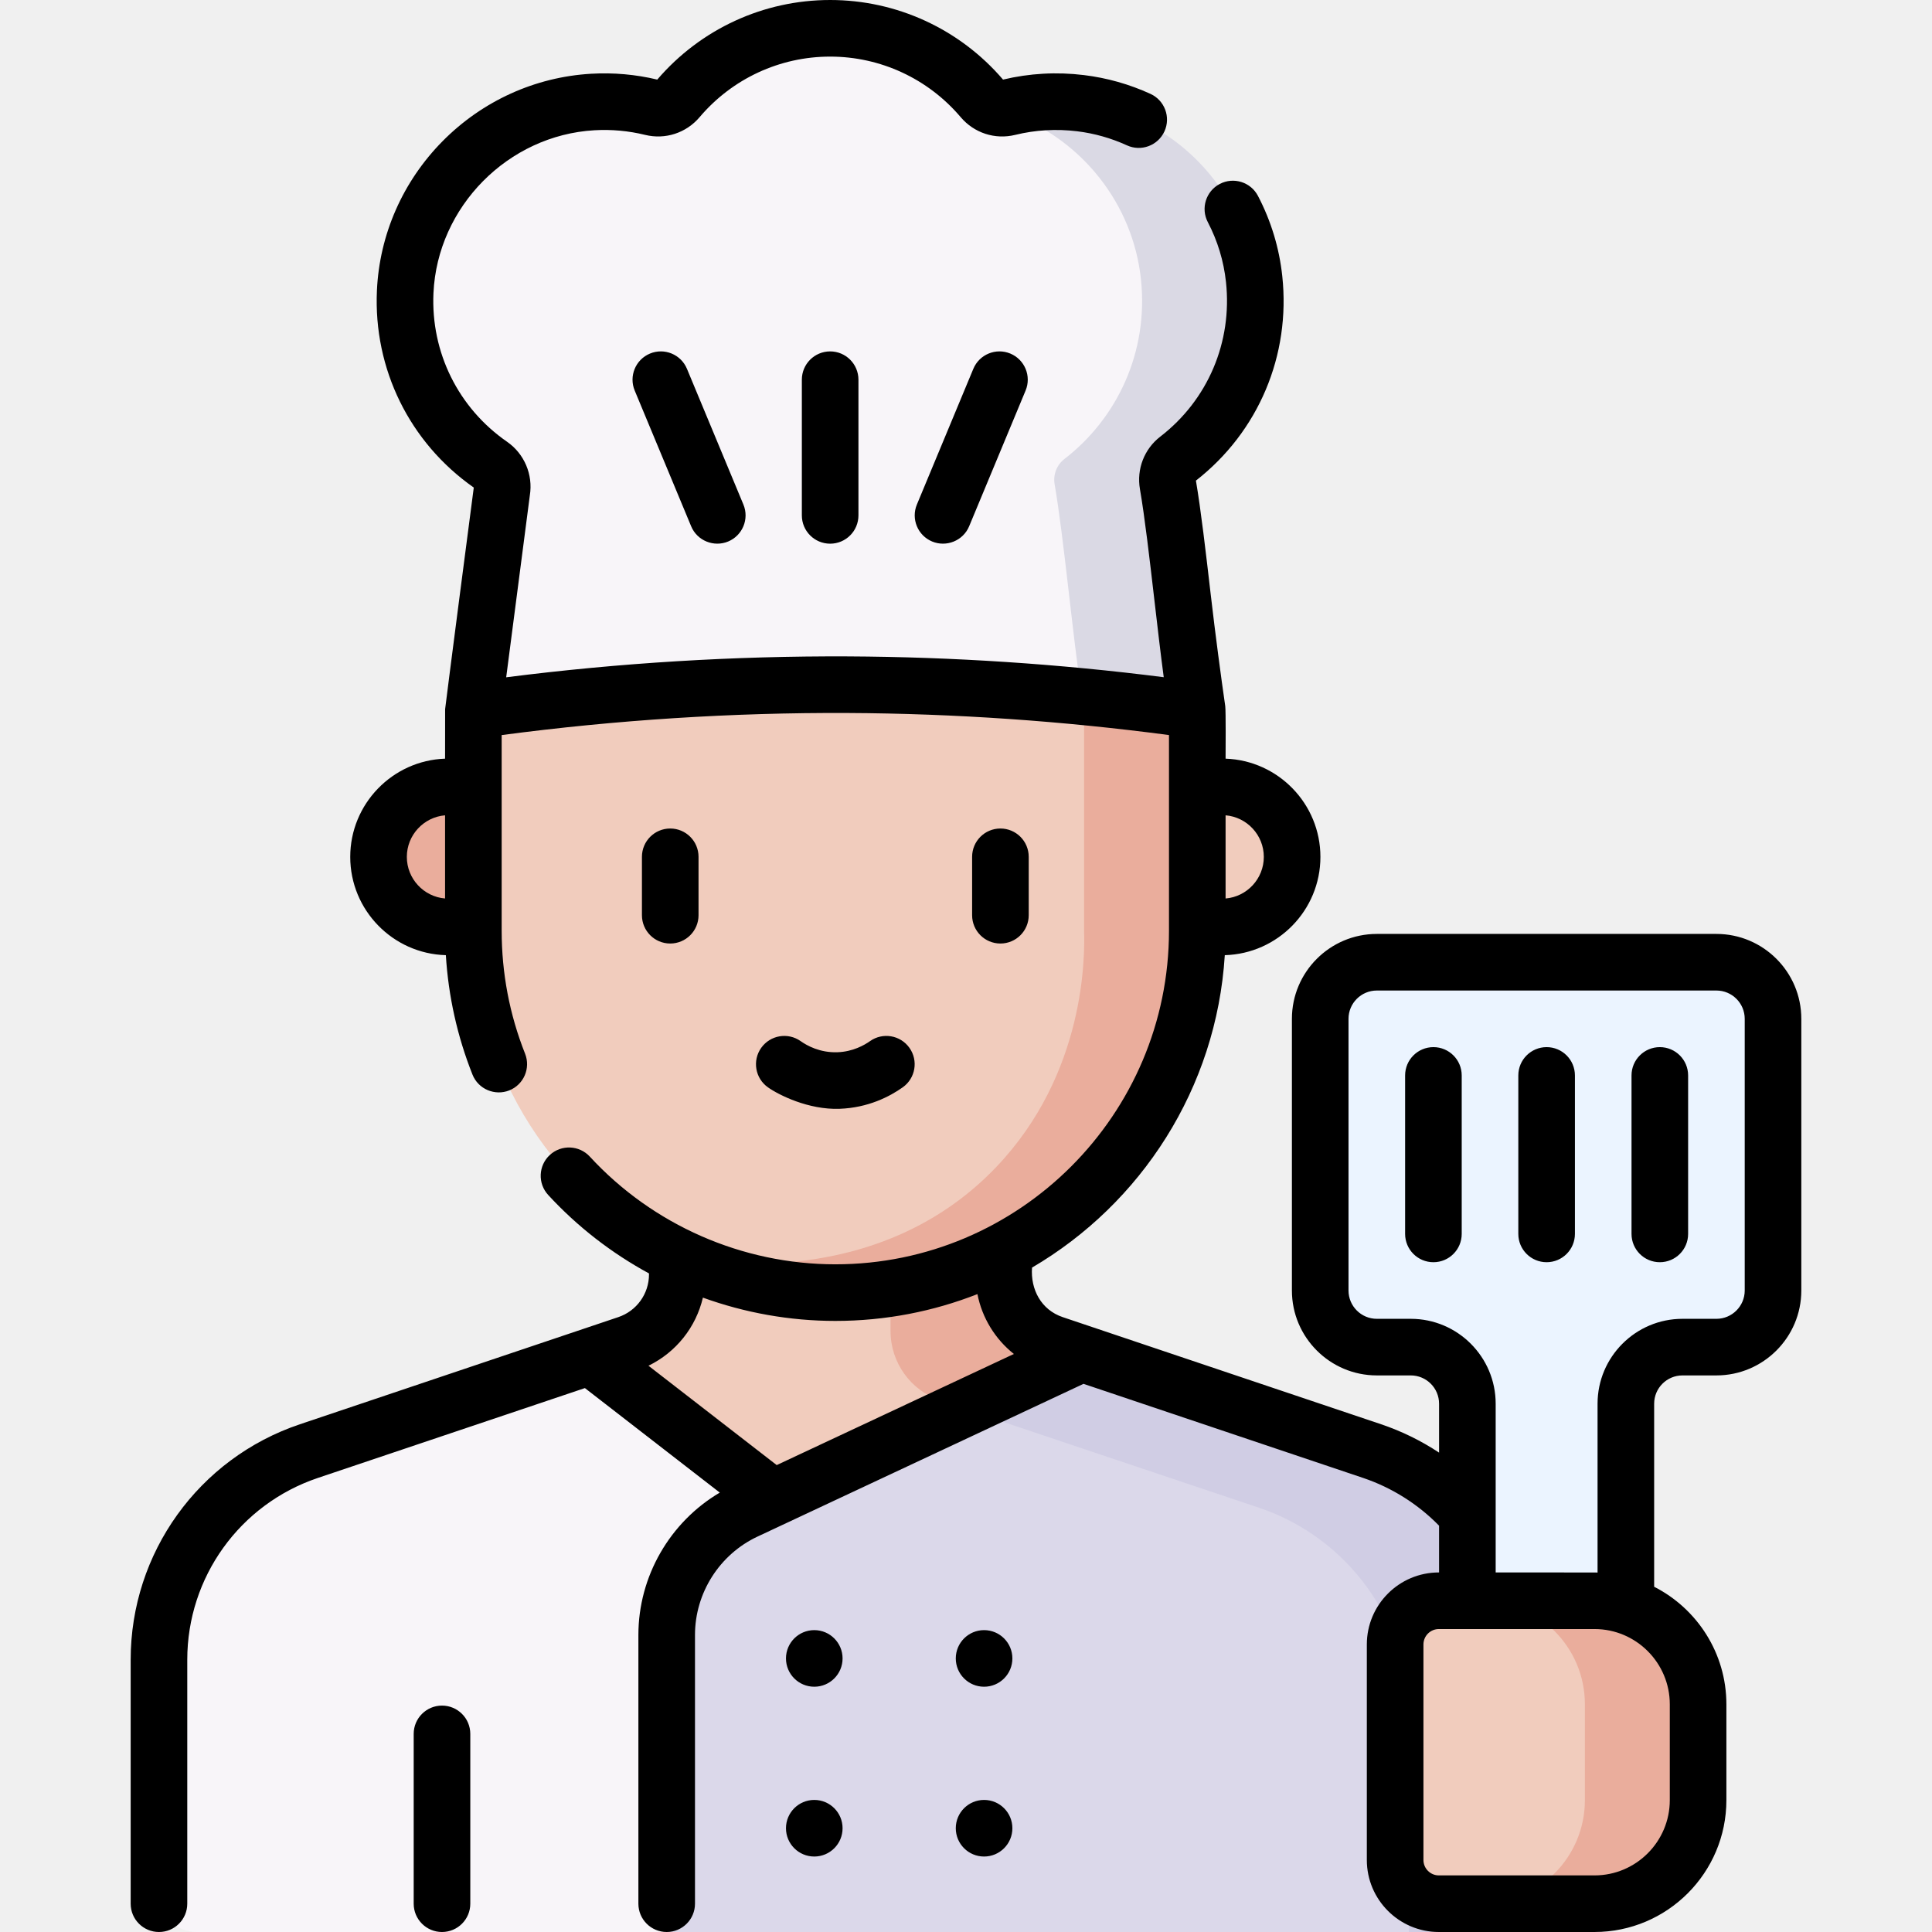
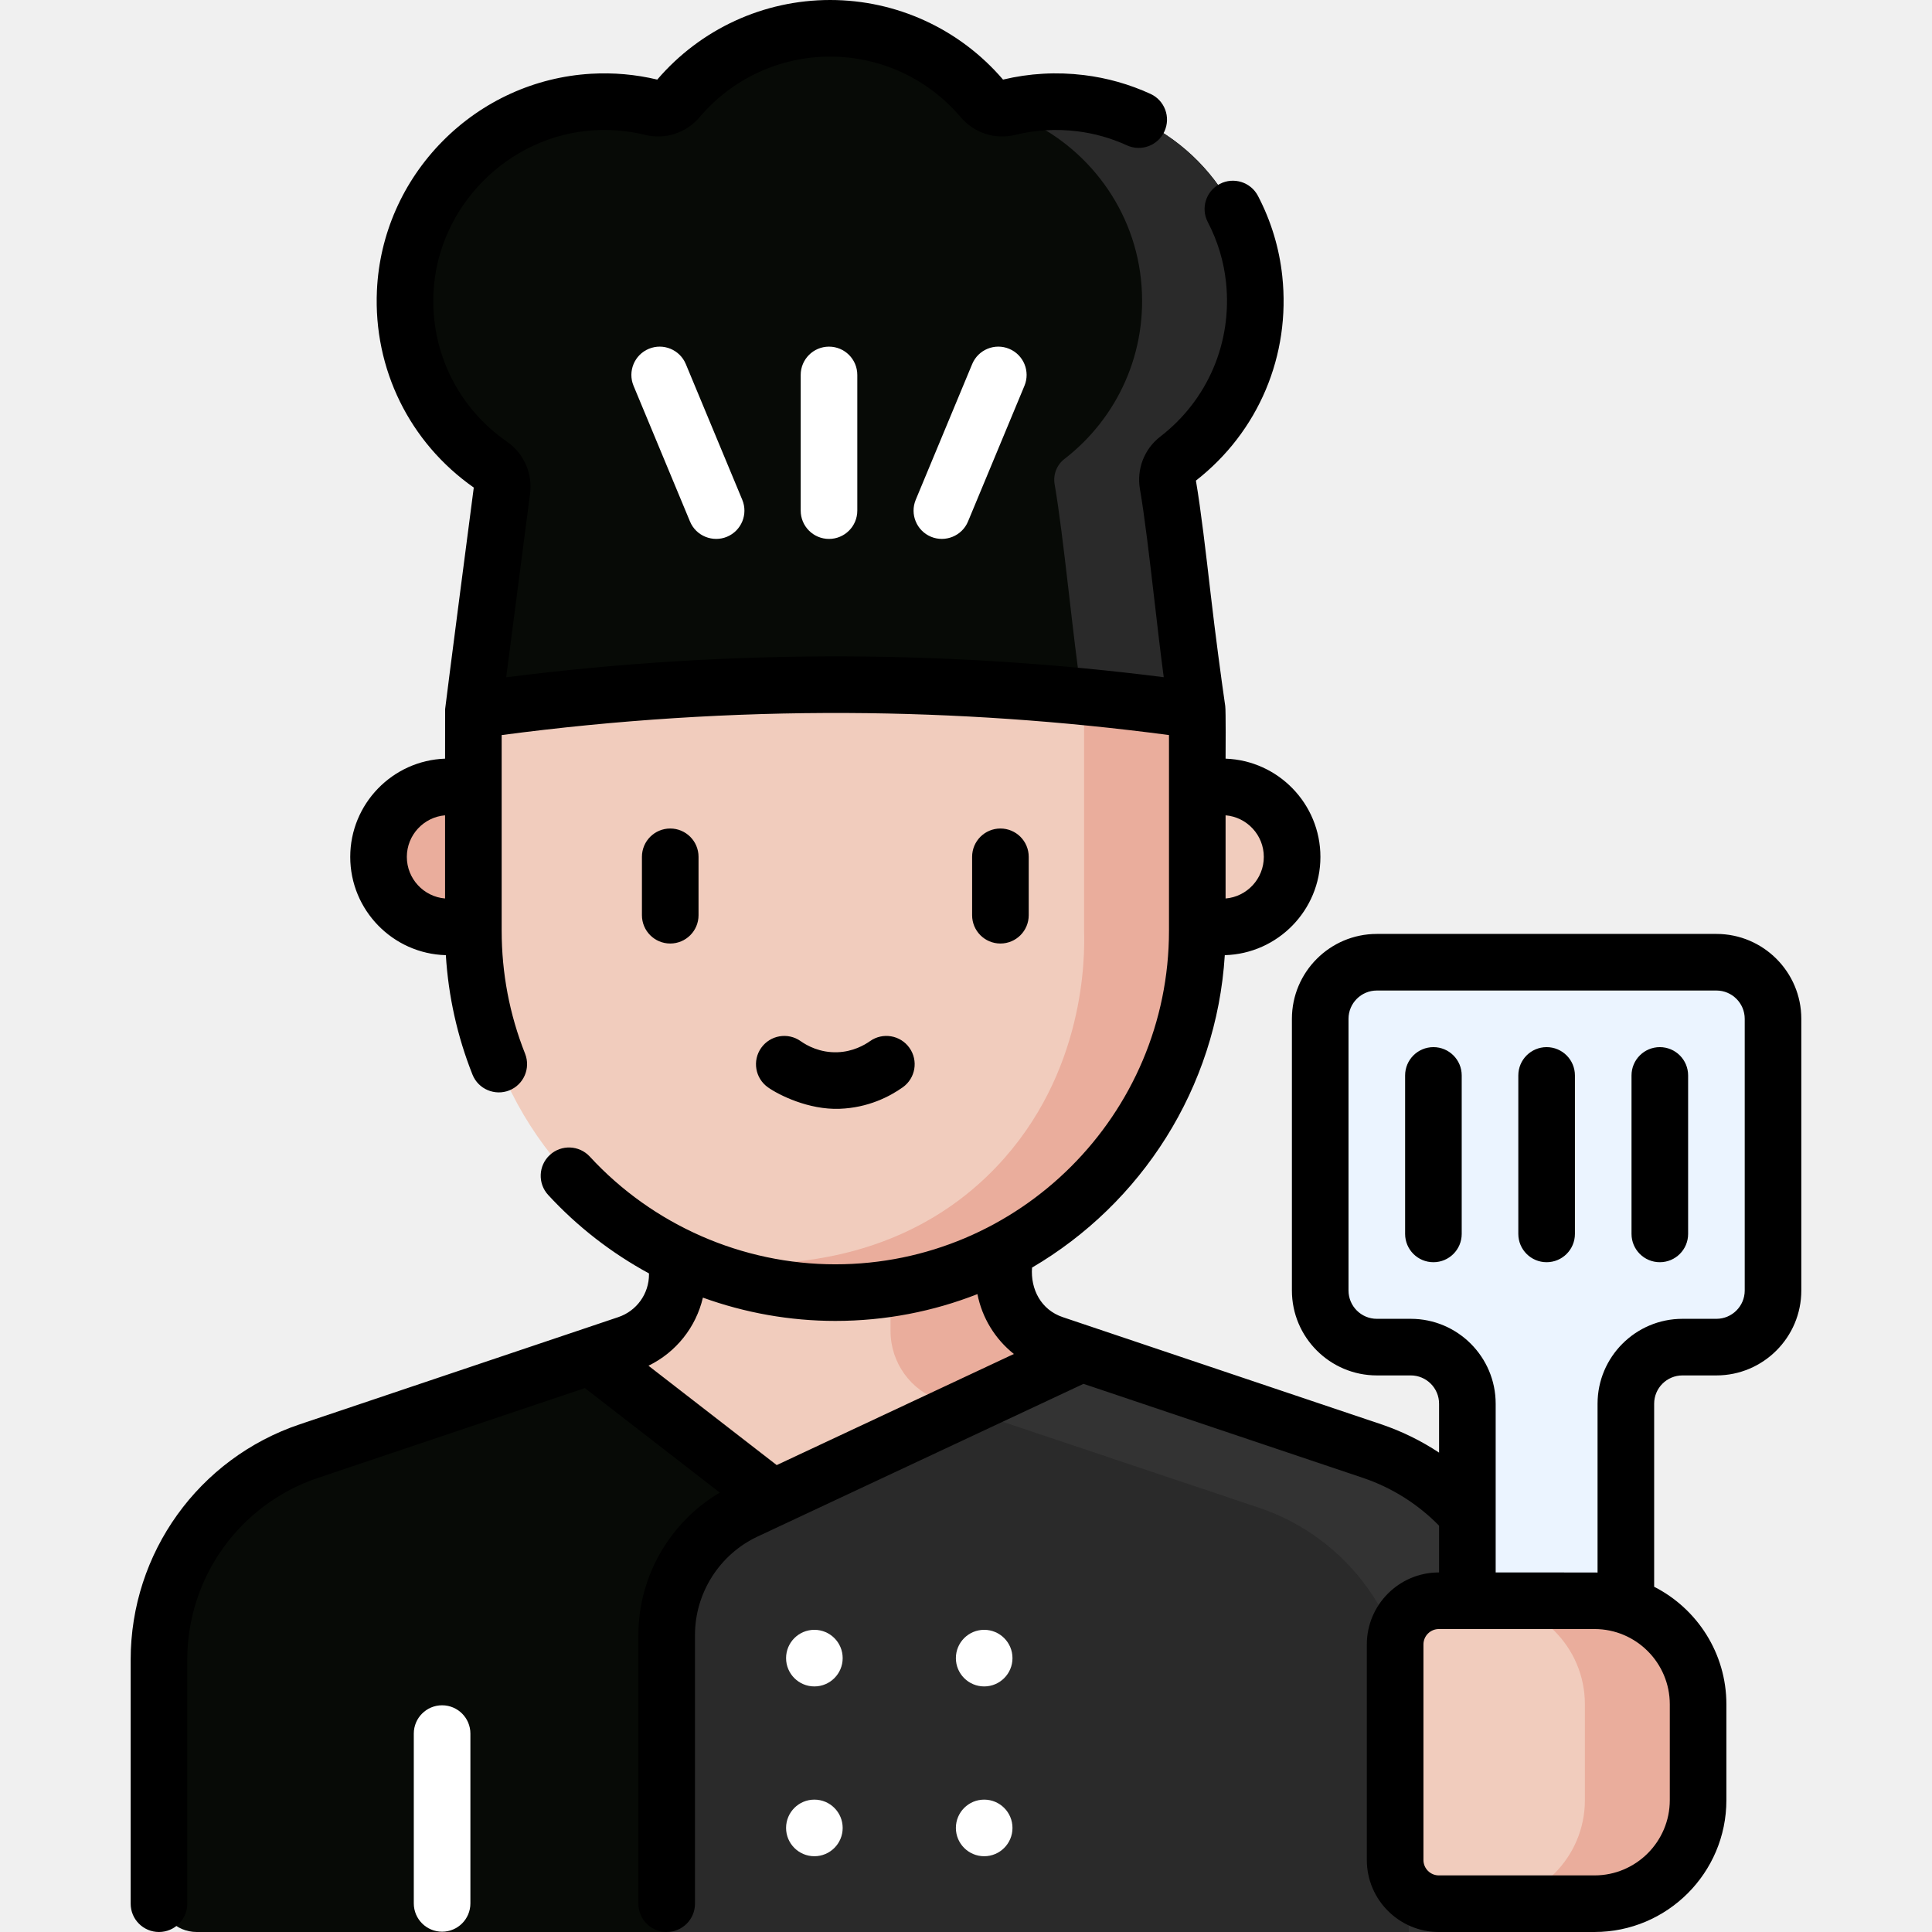
- <svg xmlns="http://www.w3.org/2000/svg" id="Layer_1" enable-background="new 0 0 512 512" height="512" viewBox="0 0 512 512" width="512">
-   <g>
-     <g>
-       <g>
-         <g>
-           <g>
-             <path d="m403.36 502v-62.164c0-25.042-15.987-47.288-39.721-55.274l-84.399-28.399c-7.911-2.662-13.24-10.078-13.24-18.425v-31.656h-86.507v31.656c0 8.347-5.329 15.763-13.24 18.425l-84.399 28.399c-23.734 7.986-39.721 30.232-39.721 55.274v62.164c0 5.523 4.477 10 10 10h341.227c5.523 0 10-4.477 10-10z" fill="#f8f5f9" />
-           </g>
-         </g>
-         <path d="m286.682 358.667-22.442-2.504c-7.911-2.662-13.24-10.078-13.24-18.425v-31.656h-71.507v31.656c0 8.347-5.329 15.763-13.24 18.425l-9.827 3.306 48.439 37.531z" fill="#f1ccbd" />
-         <path d="m236 306.083v46.656c0 8.347 5.329 15.763 13.24 18.425l6.269 2.109 31.173-14.605-7.442-2.504c-7.911-2.662-13.24-10.078-13.24-18.425v-31.656z" fill="#eaad9c" />
-         <g>
-           <path d="m222.747 337.376s-30.601 1.732-43.255-4.419c-31.992-15.55-54.044-48.361-54.044-86.322v-58.401l95.922-44.87 95.922 44.87v58.401c0 36.862-20.793 68.867-51.289 84.928-13.332 7.021-27.142 5.813-43.256 5.813z" fill="#f1ccbd" />
-           <path d="m287.292 173.234v73.401c.199 6.485.481 37.723-23.267 62.628-33.279 34.901-82.167 24.248-84.532 23.691 7.276 3.491 18.647 7.885 33.179 9.212 0 0 4.453.391 8.698.391 52.977 0 95.922-42.946 95.922-95.922v-58.401z" fill="#eaad9c" />
-           <path d="m323.864 245.649h-6.571v-37.119h6.571c10.25 0 18.56 8.309 18.56 18.56 0 10.25-8.31 18.559-18.56 18.559z" fill="#f1ccbd" />
-           <path d="m118.876 245.649h6.571v-37.119h-6.571c-10.25 0-18.56 8.309-18.56 18.56.001 10.25 8.31 18.559 18.56 18.559z" fill="#eaad9c" />
-           <path d="" style="fill:#fff;stroke:#000;stroke-width:15;stroke-linecap:round;stroke-linejoin:round;stroke-miterlimit:10" />
-           <path d="" style="fill:#fff;stroke:#000;stroke-width:15;stroke-linecap:round;stroke-linejoin:round;stroke-miterlimit:10" />
-           <path d="m332.357 73.948c-2.597-24.2-21.835-43.654-45.995-46.604-6.653-.813-13.085-.36-19.114 1.119-2.558.628-5.24-.264-6.944-2.273-9.692-11.43-24.147-18.69-40.306-18.69s-30.615 7.26-40.306 18.69c-1.703 2.008-4.386 2.901-6.943 2.273-4.981-1.222-10.236-1.743-15.663-1.43-26.852 1.552-48.49 23.437-49.705 50.306-.86 19.021 8.347 35.939 22.737 45.907 2.228 1.543 3.345 4.247 2.877 6.916l-7.547 58.072c28.668-4.079 62.044-6.963 99.225-6.783 34.474.167 65.59 2.937 92.62 6.783-2.602-14.98-5.205-44.917-7.807-59.897-.44-2.535.543-5.116 2.581-6.688 13.943-10.753 22.371-28.306 20.29-47.701z" fill="#f8f5f9" />
-           <g>
-             <path d="m267.248 28.463c-.003.85.531 1.598 1.325 1.899 18.207 6.918 31.661 23.662 33.789 43.628 2.064 19.368-6.352 36.895-20.272 47.642-2.043 1.577-3.047 4.155-2.605 6.698 2.406 13.847 4.813 40.478 7.219 56.26 10.695 1.031 20.909 2.267 30.589 3.644-2.603-14.984-5.206-44.931-7.809-59.908-.441-2.534.544-5.105 2.582-6.676 13.933-10.745 22.36-28.279 20.297-47.656-2.564-24.078-21.605-43.499-45.619-46.603-6.79-.877-13.352-.436-19.496 1.072z" fill="#dad9e4" />
-           </g>
-         </g>
-         <path d="m363.639 384.562-76.957-25.894-89.109 41.749c-12.749 5.973-20.893 18.782-20.893 32.861v71.222 7.5h216.68c5.523 0 10-4.477 10-10v-62.164c0-25.042-15.986-47.288-39.721-55.274z" fill="#dbd8ea" />
-         <path d="m333.639 399.562c23.734 7.986 39.721 30.233 39.721 55.274v57.164h20c5.523 0 10-4.477 10-10v-62.164c0-25.042-15.986-47.288-39.721-55.274l-76.957-25.894-31.272 14.652z" fill="#d0cde4" />
-         <g>
-           <g>
-             <path d="m349.87 270v72c0 8.284 6.716 15 15 15h9c8.284 0 15 6.716 15 15v90c0 8.284 6.716 15 15 15h12c8.284 0 15-6.716 15-15v-90c0-8.284 6.716-15 15-15h9c8.284 0 15-6.716 15-15v-72c0-8.284-6.716-15-15-15h-90c-8.284 0-15 6.716-15 15z" fill="#ebf4ff" />
-           </g>
-           <path d="m422.566 504.5h-41.257c-6.396 0-11.582-5.185-11.582-11.582v-57.123c0-6.396 5.185-11.582 11.582-11.582h41.257c15.159 0 27.447 12.288 27.447 27.447v25.392c0 15.16-12.288 27.448-27.447 27.448z" fill="#f1ccbd" />
-           <path d="m422.566 424.214h-30c15.159 0 27.447 12.289 27.447 27.447v25.392c0 15.158-12.288 27.447-27.447 27.447h30c15.159 0 27.447-12.289 27.447-27.447v-25.392c0-15.158-12.288-27.447-27.447-27.447z" fill="#eaad9c" />
-         </g>
-       </g>
-     </g>
-     <path d="m117.133 452c-4.143 0-7.5 3.357-7.5 7.5v45c0 4.143 3.357 7.5 7.5 7.5s7.5-3.357 7.5-7.5v-45c0-4.143-3.358-7.5-7.5-7.5zm98.658 25c-4.142 0-7.5 3.358-7.5 7.5s3.358 7.5 7.5 7.5 7.5-3.358 7.5-7.5-3.358-7.5-7.5-7.5zm45 0c-4.142 0-7.5 3.358-7.5 7.5s3.358 7.5 7.5 7.5 7.5-3.358 7.5-7.5-3.358-7.5-7.5-7.5zm-45-45c-4.142 0-7.5 3.358-7.5 7.5s3.358 7.5 7.5 7.5 7.5-3.358 7.5-7.5-3.358-7.5-7.5-7.5zm45 0c-4.142 0-7.5 3.358-7.5 7.5s3.358 7.5 7.5 7.5 7.5-3.358 7.5-7.5-3.358-7.5-7.5-7.5zm194.079-184.5h-90c-12.406 0-22.5 10.094-22.5 22.5v72c0 12.406 10.094 22.5 22.5 22.5h9c4.136 0 7.5 3.364 7.5 7.5v12.959c-4.747-3.141-9.901-5.674-15.339-7.508l-84.4-28.399c-5.727-1.931-8.555-7.347-8.131-13.124 28.896-16.937 48.885-47.495 51.083-82.798 14.037-.383 25.341-11.913 25.341-26.041 0-14.058-11.191-25.544-25.131-26.036.013-1.469.084-12.72-.09-13.92-1.089-7.531-2.576-18.588-3.864-29.711-1.273-10.993-2.59-22.356-3.909-30.053 16.592-12.948 25.142-33.189 22.884-54.221-.797-7.436-2.963-14.577-6.438-21.229-1.918-3.672-6.451-5.092-10.12-3.175-3.671 1.918-5.093 6.448-3.175 10.12 2.601 4.979 4.222 10.322 4.818 15.884 1.709 15.922-4.801 31.234-17.412 40.961-4.247 3.274-6.313 8.604-5.392 13.911 1.266 7.28 2.576 18.591 3.844 29.528.807 6.967 1.632 14.083 2.463 20.319-27.711-3.527-55.818-5.382-83.693-5.517-30.173-.134-60.586 1.716-90.563 5.541l6.268-48.229c.883-5.477-1.469-11.025-6.025-14.182-12.932-8.958-20.228-23.688-19.517-39.404 1.034-22.878 19.767-41.835 42.645-43.157 4.538-.261 9.063.151 13.445 1.227 5.338 1.308 10.878-.494 14.45-4.707 8.644-10.192 21.25-16.039 34.586-16.039 13.335 0 25.941 5.847 34.586 16.04 3.571 4.212 9.106 6.016 14.451 4.707 5.353-1.313 10.875-1.635 16.417-.959 4.566.558 9.006 1.813 13.196 3.73 3.769 1.724 8.217.068 9.94-3.698 1.725-3.767.068-8.217-3.698-9.94-5.594-2.561-11.521-4.236-17.619-4.98-7.226-.885-14.445-.482-21.456 1.193-11.494-13.409-28.174-21.093-45.817-21.093-17.644 0-34.323 7.683-45.817 21.093-5.725-1.368-11.621-1.893-17.529-1.547-14.844.857-28.824 7.205-39.368 17.874-10.547 10.672-16.725 24.728-17.396 39.58-.94 20.784 8.649 40.274 25.667 52.209-.106.596-7.569 58.157-7.592 58.721-.013.33-.026 12.781-.015 13.123-13.94.492-25.131 11.979-25.131 26.036 0 14.127 11.302 25.656 25.337 26.041.672 10.89 3.032 21.507 7.055 31.64 1.546 3.896 5.968 5.699 9.737 4.204 3.851-1.527 5.732-5.888 4.204-9.737-4.115-10.37-6.202-21.339-6.202-32.602v-51.833c30.327-4.013 61.129-5.994 91.689-5.851 28.373.137 56.983 2.119 85.156 5.847v51.837c0 48.756-39.666 88.422-88.423 88.422-24.644 0-48.357-10.403-65.062-28.542-2.806-3.046-7.551-3.243-10.598-.436-3.047 2.806-3.242 7.55-.436 10.598 7.759 8.425 16.814 15.417 26.715 20.793v.27c0 5.13-3.268 9.676-8.132 11.312l-84.401 28.4c-26.813 9.027-44.827 34.1-44.827 62.388v64.66c0 4.143 3.357 7.5 7.5 7.5s7.5-3.357 7.5-7.5v-64.66c0-21.843 13.91-41.201 34.612-48.172l70.763-23.811 35.747 27.697c-13.223 7.805-21.572 22.194-21.572 37.724v71.222c0 4.143 3.357 7.5 7.5 7.5s7.5-3.357 7.5-7.5v-71.223c0-11.119 6.506-21.353 16.574-26.069l86.39-40.475 74.097 24.933c7.627 2.573 14.527 6.932 20.128 12.656v12.392h-.062c-10.521 0-19.081 8.561-19.081 19.082v57.122c0 10.521 8.56 19.082 19.081 19.082h41.258c19.27 0 34.946-15.678 34.946-34.947v-25.392c0-13.583-7.795-25.374-19.143-31.154v-48.507c0-4.136 3.364-7.5 7.5-7.5h9c12.406 0 22.5-10.094 22.5-22.5v-72c.003-12.406-10.091-22.5-22.497-22.5zm-130.077-31.432c5.665.473 10.131 5.235 10.131 11.021s-4.466 10.548-10.131 11.021zm-206.846 22.041c-5.665-.473-10.131-5.235-10.131-11.021s4.466-10.548 10.131-11.021zm87.888 150.154-33.983-26.33c7.319-3.562 12.593-10.214 14.425-18.048 11.161 4.033 23.031 6.172 35.094 6.172 13.281 0 25.982-2.523 37.657-7.104 1.242 6.308 4.691 11.916 9.66 15.862zm236.678 63.398v25.392c0 10.999-8.948 19.947-19.946 19.947h-41.258c-2.25 0-4.081-1.831-4.081-4.082v-57.122c0-2.251 1.831-4.082 4.081-4.082h41.258c10.997 0 19.946 8.948 19.946 19.947zm19.857-109.661c0 4.136-3.364 7.5-7.5 7.5h-9c-12.406 0-22.5 10.094-22.5 22.5v44.734c-.724-.032-26.208-.017-27-.021v-44.713c0-12.406-10.094-22.5-22.5-22.5h-9c-4.136 0-7.5-3.364-7.5-7.5v-72c0-4.136 3.364-7.5 7.5-7.5h90c4.136 0 7.5 3.364 7.5 7.5zm-249.872-241.376v35.958c0 4.143 3.357 7.5 7.5 7.5s7.5-3.357 7.5-7.5v-35.958c0-4.143-3.357-7.5-7.5-7.5s-7.5 3.357-7.5 7.5zm45.444-2.88-14.956 35.958c-1.591 3.824.22 8.214 4.045 9.805 3.738 1.555 8.199-.172 9.805-4.045l14.956-35.958c1.591-3.824-.22-8.214-4.045-9.805-3.824-1.591-8.214.22-9.805 4.045zm14.679 144.799v-15.479c0-4.143-3.357-7.5-7.5-7.5s-7.5 3.357-7.5 7.5v15.479c0 4.143 3.357 7.5 7.5 7.5s7.5-3.357 7.5-7.5zm107.249 34.957c-4.143 0-7.5 3.357-7.5 7.5v42c0 4.143 3.357 7.5 7.5 7.5s7.5-3.357 7.5-7.5v-42c0-4.143-3.357-7.5-7.5-7.5zm-207.622-183.801c-3.825 1.591-5.636 5.98-4.045 9.805l14.956 35.958c1.606 3.872 6.058 5.603 9.805 4.045 3.825-1.591 5.636-5.98 4.045-9.805l-14.956-35.958c-1.591-3.825-5.981-5.635-9.805-4.045zm237.622 183.801c-4.143 0-7.5 3.357-7.5 7.5v42c0 4.143 3.357 7.5 7.5 7.5s7.5-3.357 7.5-7.5v-42c0-4.143-3.357-7.5-7.5-7.5zm30 0c-4.143 0-7.5 3.357-7.5 7.5v42c0 4.143 3.357 7.5 7.5 7.5s7.5-3.357 7.5-7.5v-42c0-4.143-3.357-7.5-7.5-7.5zm-217.393 16.345c7.604-.272 13.312-3.249 16.761-5.698 3.378-2.398 4.172-7.08 1.773-10.457-2.396-3.377-7.079-4.172-10.457-1.773-1.457 1.034-4.514 2.792-8.615 2.938-4.661.166-8.105-1.772-9.759-2.943-3.382-2.396-8.062-1.594-10.455 1.785-2.395 3.38-1.595 8.062 1.785 10.455 2.86 2.025 10.757 5.987 18.967 5.693zm-37.358-51.302v-15.479c0-4.143-3.357-7.5-7.5-7.5s-7.5 3.357-7.5 7.5v15.479c0 4.143 3.357 7.5 7.5 7.5s7.5-3.357 7.5-7.5z" />
-   </g>
+ <svg xmlns="http://www.w3.org/2000/svg" enable-background="new 0 0 512 512" height="512" viewBox="0 0 512 512" width="512">
+   <path d="m403.36 502v-62.164c0-25.042-15.987-47.288-39.721-55.274l-84.399-28.399c-7.911-2.662-13.24-10.078-13.24-18.425v-31.656h-86.507v31.656c0 8.347-5.329 15.763-13.24 18.425l-84.399 28.399c-23.734 7.986-39.721 30.232-39.721 55.274v62.164c0 5.523 4.477 10 10 10h341.227c5.523 0 10-4.477 10-10z" fill="#070a06" />
+   <path d="m286.682 358.667-22.442-2.504c-7.911-2.662-13.24-10.078-13.24-18.425v-31.656h-71.507v31.656c0 8.347-5.329 15.763-13.24 18.425l-9.827 3.306 48.439 37.531z" fill="#f1ccbd" />
+   <path d="m236 306.083v46.656c0 8.347 5.329 15.763 13.24 18.425l6.269 2.109 31.173-14.605-7.442-2.504c-7.911-2.662-13.24-10.078-13.24-18.425v-31.656z" fill="#eaad9c" />
+   <path d="m222.747 337.376s-30.601 1.732-43.255-4.419c-31.992-15.55-54.044-48.361-54.044-86.322v-58.401l95.922-44.87 95.922 44.87v58.401c0 36.862-20.793 68.867-51.289 84.928-13.332 7.021-27.142 5.813-43.256 5.813z" fill="#f1ccbd" />
+   <path d="m287.292 173.234v73.401c.199 6.485.481 37.723-23.267 62.628-33.279 34.901-82.167 24.248-84.532 23.691 7.276 3.491 18.647 7.885 33.179 9.212 0 0 4.453.391 8.698.391 52.977 0 95.922-42.946 95.922-95.922v-58.401z" fill="#eaad9c" />
+   <path d="m323.864 245.649h-6.571v-37.119h6.571c10.25 0 18.56 8.309 18.56 18.56 0 10.25-8.31 18.559-18.56 18.559z" fill="#f1ccbd" />
+   <path d="m118.876 245.649h6.571v-37.119h-6.571c-10.25 0-18.56 8.309-18.56 18.56.001 10.25 8.31 18.559 18.56 18.559z" fill="#eaad9c" />
+   <path d="m332.357 73.948c-2.597-24.2-21.835-43.654-45.995-46.604-6.653-.813-13.085-.36-19.114 1.119-2.558.628-5.24-.264-6.944-2.273-9.692-11.43-24.147-18.69-40.306-18.69s-30.615 7.26-40.306 18.69c-1.703 2.008-4.386 2.901-6.943 2.273-4.981-1.222-10.236-1.743-15.663-1.43-26.852 1.552-48.49 23.437-49.705 50.306-.86 19.021 8.347 35.939 22.737 45.907 2.228 1.543 3.345 4.247 2.877 6.916l-7.547 58.072c28.668-4.079 62.044-6.963 99.225-6.783 34.474.167 65.59 2.937 92.62 6.783-2.602-14.98-5.205-44.917-7.807-59.897-.44-2.535.543-5.116 2.581-6.688 13.943-10.753 22.371-28.306 20.29-47.701z" fill="#070a06" />
+   <path d="m267.248 28.463c-.003.85.531 1.598 1.325 1.899 18.207 6.918 31.661 23.662 33.789 43.628 2.064 19.368-6.352 36.895-20.272 47.642-2.043 1.577-3.047 4.155-2.605 6.698 2.406 13.847 4.813 40.478 7.219 56.26 10.695 1.031 20.909 2.267 30.589 3.644-2.603-14.984-5.206-44.931-7.809-59.908-.441-2.534.544-5.105 2.582-6.676 13.933-10.745 22.36-28.279 20.297-47.656-2.564-24.078-21.605-43.499-45.619-46.603-6.79-.877-13.352-.436-19.496 1.072z" fill="#2a2a2a" />
+   <path d="m363.639 384.562-76.957-25.894-89.109 41.749c-12.749 5.973-20.893 18.782-20.893 32.861v71.222 7.5h216.68c5.523 0 10-4.477 10-10v-62.164c0-25.042-15.986-47.288-39.721-55.274z" fill="#2a2a2a" />
+   <path d="m333.639 399.562c23.734 7.986 39.721 30.233 39.721 55.274v57.164h20c5.523 0 10-4.477 10-10v-62.164c0-25.042-15.986-47.288-39.721-55.274l-76.957-25.894-31.272 14.652z" fill="#333333" />
+   <path d="m349.87 270v72c0 8.284 6.716 15 15 15h9c8.284 0 15 6.716 15 15v90c0 8.284 6.716 15 15 15h12c8.284 0 15-6.716 15-15v-90c0-8.284 6.716-15 15-15h9c8.284 0 15-6.716 15-15v-72c0-8.284-6.716-15-15-15h-90c-8.284 0-15 6.716-15 15z" fill="#ebf4ff" />
+   <path d="m422.566 504.5h-41.257c-6.396 0-11.582-5.185-11.582-11.582v-57.123c0-6.396 5.185-11.582 11.582-11.582h41.257c15.159 0 27.447 12.288 27.447 27.447v25.392c0 15.16-12.288 27.448-27.447 27.448z" fill="#f1ccbd" />
+   <path d="m422.566 424.214h-30c15.159 0 27.447 12.289 27.447 27.447v25.392c0 15.158-12.288 27.447-27.447 27.447h30c15.159 0 27.447-12.289 27.447-27.447v-25.392c0-15.158-12.288-27.447-27.447-27.447z" fill="#eaad9c" />
+   <path d="M 454.87 247.5 L 364.87 247.5 C 352.464 247.5 342.37 257.594 342.37 270 L 342.37 342 C 342.37 354.406 352.464 364.5 364.87 364.5 L 373.87 364.5 C 378.006 364.5 381.37 367.864 381.37 372 L 381.37 384.959 C 376.623 381.818 371.469 379.285 366.031 377.451 L 281.631 349.052 C 275.904 347.121 273.076 341.705 273.5 335.928 C 302.396 318.991 322.385 288.433 324.583 253.13 C 338.62 252.747 349.924 241.217 349.924 227.089 C 349.924 213.031 338.733 201.545 324.793 201.053 C 324.806 199.584 324.877 188.333 324.703 187.133 C 323.614 179.602 322.127 168.545 320.839 157.422 C 319.566 146.429 318.249 135.066 316.93 127.369 C 333.522 114.421 342.072 94.18 339.814 73.148 C 339.017 65.712 336.851 58.571 333.376 51.919 C 331.458 48.247 326.925 46.827 323.256 48.744 C 319.585 50.662 318.163 55.192 320.081 58.864 C 322.682 63.843 324.303 69.186 324.899 74.748 C 326.608 90.67 320.098 105.982 307.487 115.709 C 303.24 118.983 301.174 124.313 302.095 129.62 C 303.361 136.9 304.671 148.211 305.939 159.148 C 306.746 166.115 307.571 173.231 308.402 179.467 C 280.691 175.94 252.584 174.085 224.709 173.95 C 194.536 173.816 164.123 175.666 134.146 179.491 L 140.414 131.262 C 141.297 125.785 138.945 120.237 134.389 117.08 C 121.457 108.122 114.161 93.392 114.872 77.676 C 115.906 54.798 134.639 35.841 157.517 34.519 C 162.055 34.258 166.58 34.67 170.962 35.746 C 176.3 37.054 181.84 35.252 185.412 31.039 C 194.056 20.847 206.662 15 219.998 15 C 233.333 15 245.939 20.847 254.584 31.04 C 258.155 35.252 263.69 37.056 269.035 35.747 C 274.388 34.434 279.91 34.112 285.452 34.788 C 290.018 35.346 294.458 36.601 298.648 38.518 C 302.417 40.242 306.865 38.586 308.588 34.82 C 310.313 31.053 308.656 26.603 304.89 24.88 C 299.296 22.319 293.369 20.644 287.271 19.9 C 280.045 19.015 272.826 19.418 265.815 21.093 C 254.321 7.684 237.641 0 219.998 0 C 202.354 0 185.675 7.683 174.181 21.093 C 168.456 19.725 162.56 19.2 156.652 19.546 C 141.808 20.403 127.828 26.751 117.284 37.42 C 106.737 48.092 100.559 62.148 99.888 77 C 98.948 97.784 108.537 117.274 125.555 129.209 C 125.449 129.805 117.986 187.366 117.963 187.93 C 117.95 188.26 117.937 200.711 117.948 201.053 C 104.008 201.545 92.817 213.032 92.817 227.089 C 92.817 241.216 104.119 252.745 118.154 253.13 C 118.826 264.02 121.186 274.637 125.209 284.77 C 126.755 288.666 131.177 290.469 134.946 288.974 C 138.797 287.447 140.678 283.086 139.15 279.237 C 135.035 268.867 132.948 257.898 132.948 246.635 L 132.948 194.802 C 163.275 190.789 194.077 188.808 224.637 188.951 C 253.01 189.088 281.62 191.07 309.793 194.798 L 309.793 246.635 C 309.793 295.391 270.127 335.057 221.37 335.057 C 196.726 335.057 173.013 324.654 156.308 306.515 C 153.502 303.469 148.757 303.272 145.71 306.079 C 142.663 308.885 142.468 313.629 145.274 316.677 C 153.033 325.102 162.088 332.094 171.989 337.47 L 171.989 337.74 C 171.989 342.87 168.721 347.416 163.857 349.052 L 79.456 377.452 C 52.643 386.479 34.629 411.552 34.629 439.84 L 34.629 504.5 C 34.629 508.643 37.986 512 42.129 512 C 46.272 512 49.629 508.643 49.629 504.5 L 49.629 439.84 C 49.629 417.997 63.539 398.639 84.241 391.668 L 155.004 367.857 L 190.751 395.554 C 177.528 403.359 169.179 417.748 169.179 433.278 L 169.179 504.5 C 169.179 508.643 172.536 512 176.679 512 C 180.822 512 184.179 508.643 184.179 504.5 L 184.179 433.277 C 184.179 422.158 190.685 411.924 200.753 407.208 L 287.143 366.733 L 361.24 391.666 C 368.867 394.239 375.767 398.598 381.368 404.322 L 381.368 416.714 L 381.306 416.714 C 370.785 416.714 362.225 425.275 362.225 435.796 L 362.225 492.918 C 362.225 503.439 370.785 512 381.306 512 L 422.564 512 C 441.834 512 457.51 496.322 457.51 477.053 L 457.51 451.661 C 457.51 438.078 449.715 426.287 438.367 420.507 L 438.367 372 C 438.367 367.864 441.731 364.5 445.867 364.5 L 454.867 364.5 C 467.273 364.5 477.367 354.406 477.367 342 L 477.367 270 C 477.37 257.594 467.276 247.5 454.87 247.5 Z M 324.793 216.068 C 330.458 216.541 334.924 221.303 334.924 227.089 C 334.924 232.875 330.458 237.637 324.793 238.11 L 324.793 216.068 Z M 117.947 238.109 C 112.282 237.636 107.816 232.874 107.816 227.088 C 107.816 221.302 112.282 216.54 117.947 216.067 L 117.947 238.109 Z M 205.835 388.263 L 171.852 361.933 C 179.171 358.371 184.445 351.719 186.277 343.885 C 197.438 347.918 209.308 350.057 221.371 350.057 C 234.652 350.057 247.353 347.534 259.028 342.953 C 260.27 349.261 263.719 354.869 268.688 358.815 L 205.835 388.263 Z M 442.513 451.661 L 442.513 477.053 C 442.513 488.052 433.565 497 422.567 497 L 381.309 497 C 379.059 497 377.228 495.169 377.228 492.918 L 377.228 435.796 C 377.228 433.545 379.059 431.714 381.309 431.714 L 422.567 431.714 C 433.564 431.714 442.513 440.662 442.513 451.661 Z M 462.37 342 C 462.37 346.136 459.006 349.5 454.87 349.5 L 445.87 349.5 C 433.464 349.5 423.37 359.594 423.37 372 L 423.37 416.734 C 422.646 416.702 397.162 416.717 396.37 416.713 L 396.37 372 C 396.37 359.594 386.276 349.5 373.87 349.5 L 364.87 349.5 C 360.734 349.5 357.37 346.136 357.37 342 L 357.37 270 C 357.37 265.864 360.734 262.5 364.87 262.5 L 454.87 262.5 C 459.006 262.5 462.37 265.864 462.37 270 L 462.37 342 Z M 272.621 242.543 L 272.621 227.064 C 272.621 222.921 269.264 219.564 265.121 219.564 C 260.978 219.564 257.621 222.921 257.621 227.064 L 257.621 242.543 C 257.621 246.686 260.978 250.043 265.121 250.043 C 269.264 250.043 272.621 246.686 272.621 242.543 Z M 379.87 277.5 C 375.727 277.5 372.37 280.857 372.37 285 L 372.37 327 C 372.37 331.143 375.727 334.5 379.87 334.5 C 384.013 334.5 387.37 331.143 387.37 327 L 387.37 285 C 387.37 280.857 384.013 277.5 379.87 277.5 Z M 409.87 277.5 C 405.727 277.5 402.37 280.857 402.37 285 L 402.37 327 C 402.37 331.143 405.727 334.5 409.87 334.5 C 414.013 334.5 417.37 331.143 417.37 327 L 417.37 285 C 417.37 280.857 414.013 277.5 409.87 277.5 Z M 439.87 277.5 C 435.727 277.5 432.37 280.857 432.37 285 L 432.37 327 C 432.37 331.143 435.727 334.5 439.87 334.5 C 444.013 334.5 447.37 331.143 447.37 327 L 447.37 285 C 447.37 280.857 444.013 277.5 439.87 277.5 Z M 222.477 293.845 C 230.081 293.573 235.789 290.596 239.238 288.147 C 242.616 285.749 243.41 281.067 241.011 277.69 C 238.615 274.313 233.932 273.518 230.554 275.917 C 229.097 276.951 226.04 278.709 221.939 278.855 C 217.278 279.021 213.834 277.083 212.18 275.912 C 208.798 273.516 204.118 274.318 201.725 277.697 C 199.33 281.077 200.13 285.759 203.51 288.152 C 206.37 290.177 214.267 294.139 222.477 293.845 Z M 185.119 242.543 L 185.119 227.064 C 185.119 222.921 181.762 219.564 177.619 219.564 C 173.476 219.564 170.119 222.921 170.119 227.064 L 170.119 242.543 C 170.119 246.686 173.476 250.043 177.619 250.043 C 181.762 250.043 185.119 246.686 185.119 242.543 Z" />
+   <path d="M 212.194 99.363 L 212.194 135.321 C 212.194 139.464 215.551 142.821 219.694 142.821 C 223.837 142.821 227.194 139.464 227.194 135.321 L 227.194 99.363 C 227.194 95.22 223.837 91.863 219.694 91.863 C 215.551 91.863 212.194 95.22 212.194 99.363 Z M 257.638 96.483 L 242.682 132.441 C 241.091 136.265 242.902 140.655 246.727 142.246 C 250.465 143.801 254.926 142.074 256.532 138.201 L 271.488 102.243 C 273.079 98.419 271.268 94.029 267.443 92.438 C 263.619 90.847 259.229 92.658 257.638 96.483 Z M 171.944 92.438 C 168.119 94.029 166.308 98.418 167.899 102.243 L 182.855 138.201 C 184.461 142.073 188.913 143.804 192.66 142.246 C 196.485 140.655 198.296 136.266 196.705 132.441 L 181.749 96.483 C 180.158 92.658 175.768 90.848 171.944 92.438 Z" fill="#fff" />
+   <path d="M 117.16 451.92 C 113.017 451.92 109.66 455.277 109.66 459.42 L 109.66 504.42 C 109.66 508.563 113.017 511.92 117.16 511.92 C 121.303 511.92 124.66 508.563 124.66 504.42 L 124.66 459.42 C 124.66 455.277 121.302 451.92 117.16 451.92 Z M 215.818 476.92 C 211.676 476.92 208.318 480.278 208.318 484.42 C 208.318 488.562 211.676 491.92 215.818 491.92 C 219.96 491.92 223.318 488.562 223.318 484.42 C 223.318 480.278 219.96 476.92 215.818 476.92 Z M 260.818 476.92 C 256.676 476.92 253.318 480.278 253.318 484.42 C 253.318 488.562 256.676 491.92 260.818 491.92 C 264.96 491.92 268.318 488.562 268.318 484.42 C 268.318 480.278 264.96 476.92 260.818 476.92 Z M 215.818 431.92 C 211.676 431.92 208.318 435.278 208.318 439.42 C 208.318 443.562 211.676 446.92 215.818 446.92 C 219.96 446.92 223.318 443.562 223.318 439.42 C 223.318 435.278 219.96 431.92 215.818 431.92 Z M 260.818 431.92 C 256.676 431.92 253.318 435.278 253.318 439.42 C 253.318 443.562 256.676 446.92 260.818 446.92 C 264.96 446.92 268.318 443.562 268.318 439.42 C 268.318 435.278 264.96 431.92 260.818 431.92 Z" fill="#fff" />
</svg>
